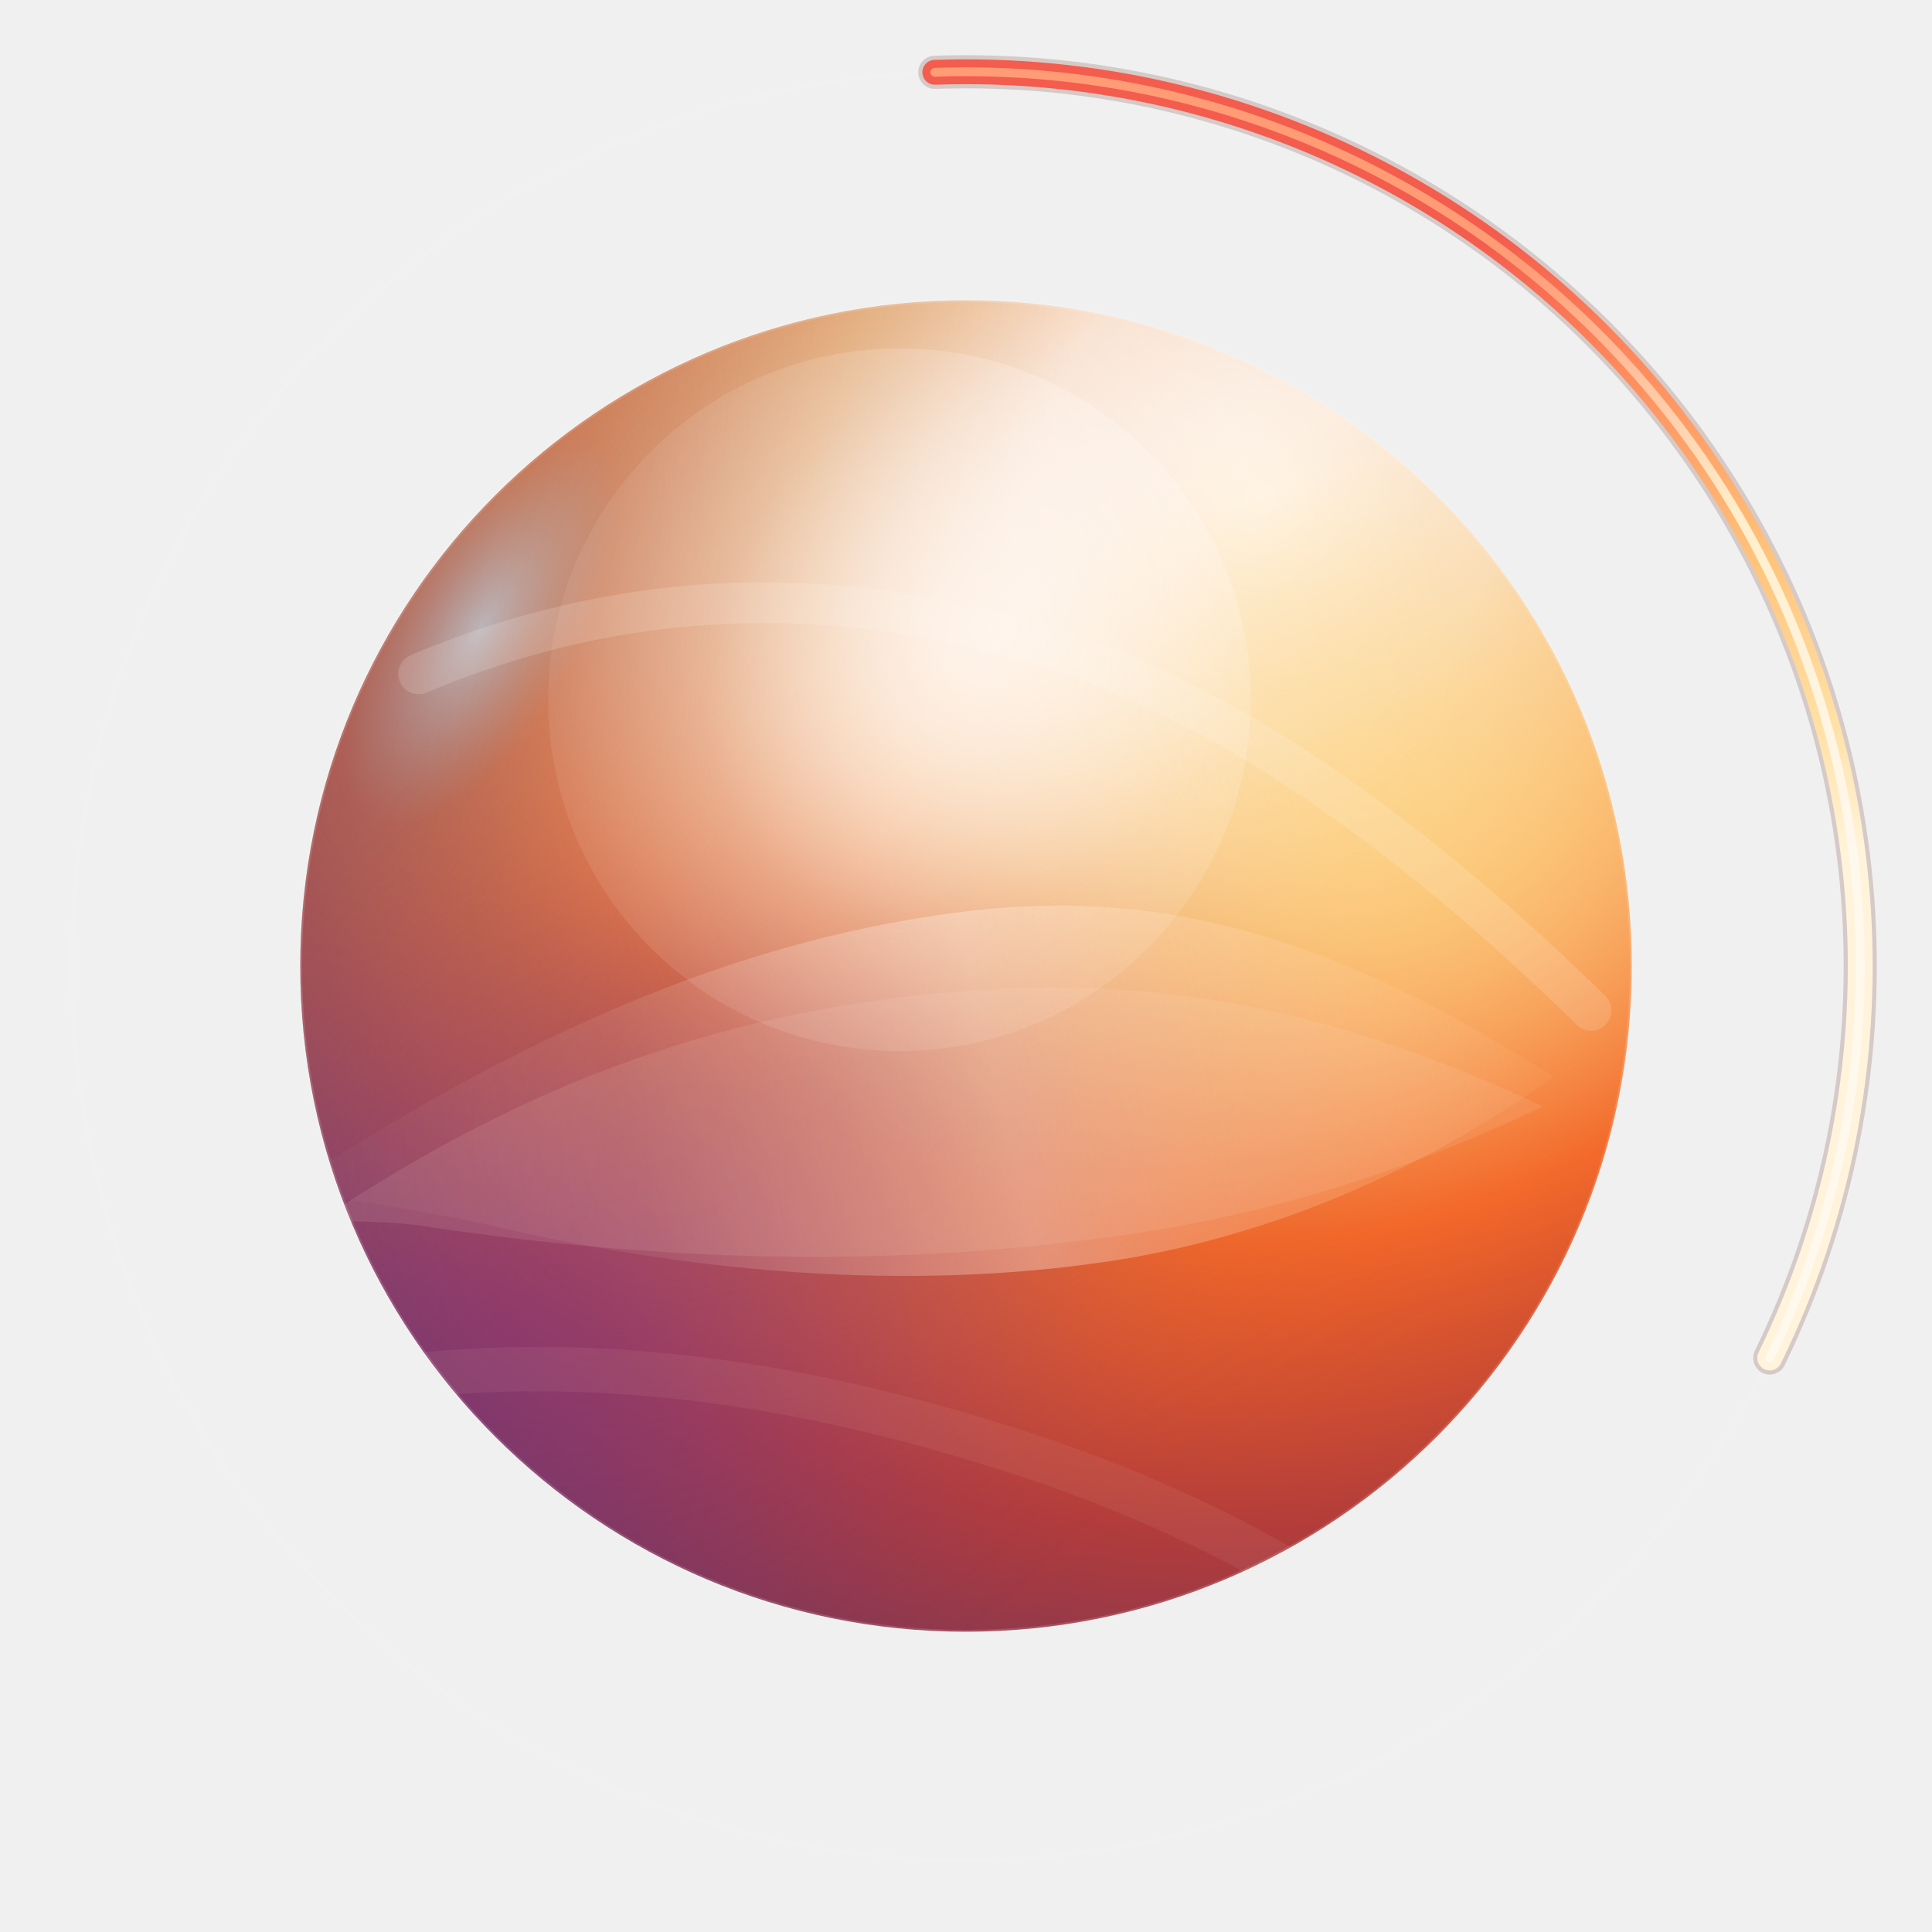
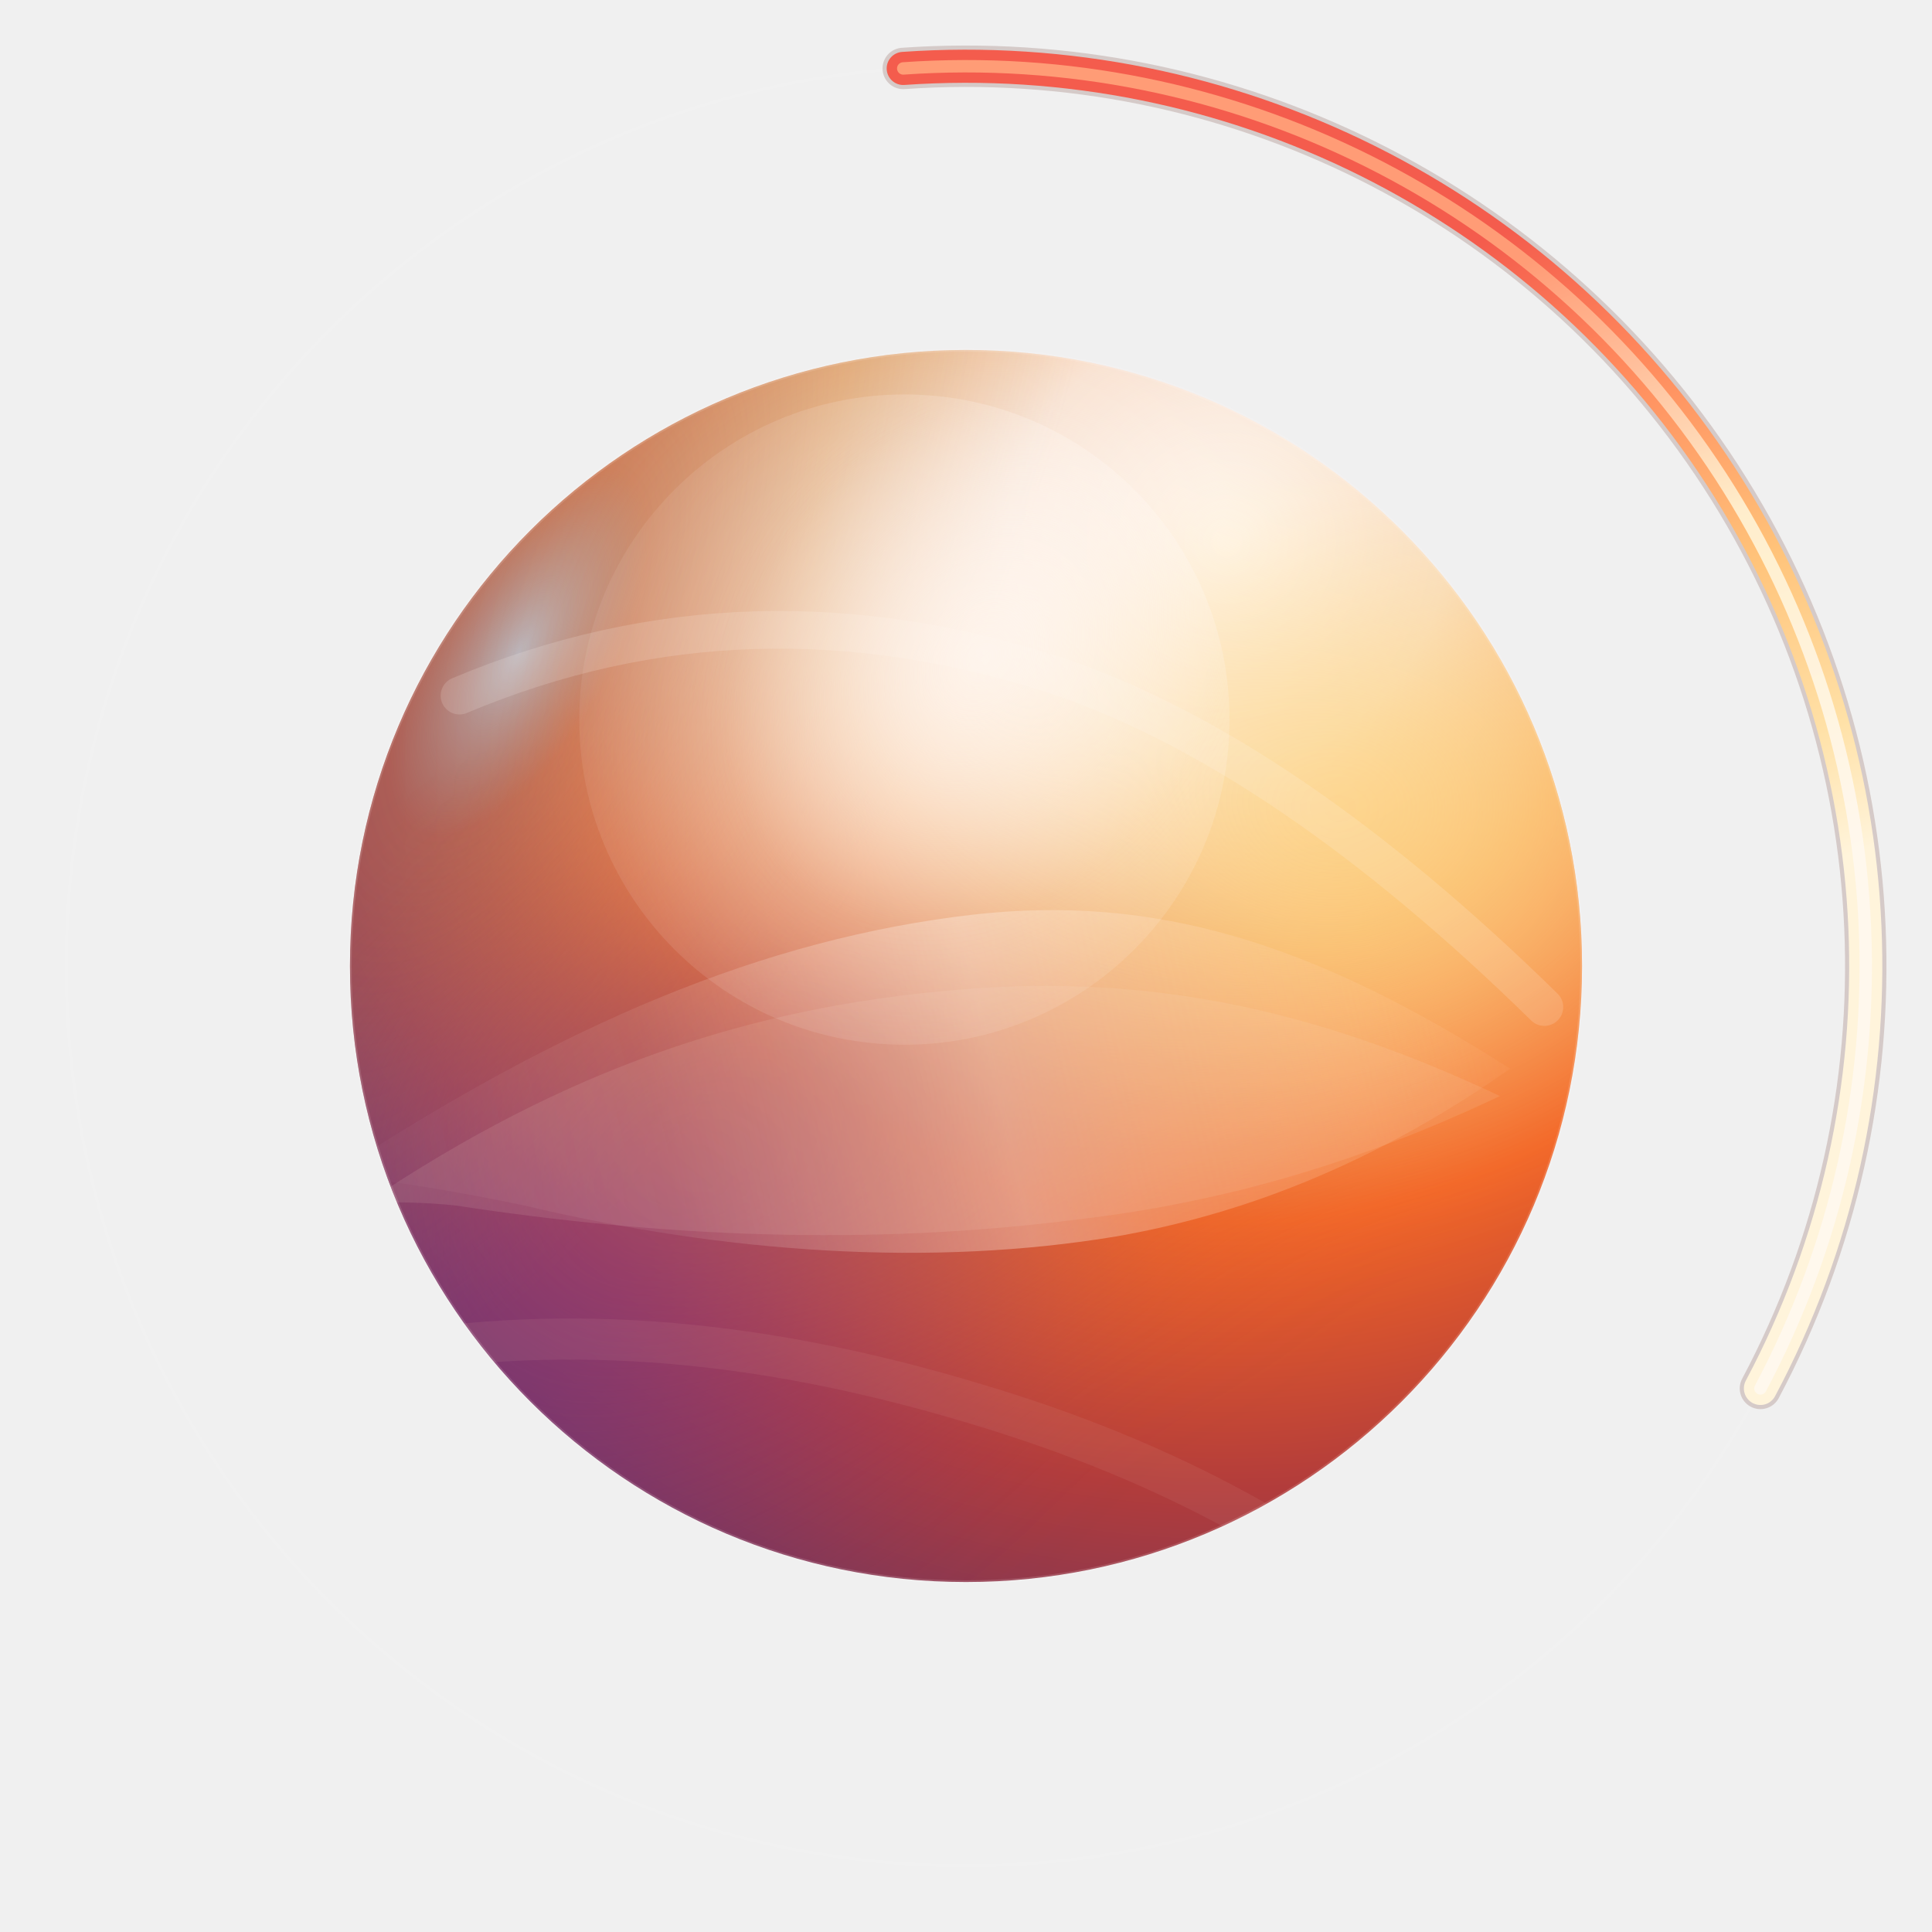
<svg xmlns="http://www.w3.org/2000/svg" width="512" height="512" viewBox="0 0 1400 1400" fill="none">
  <defs>
    <radialGradient id="favicon-orb-base" cx="0" cy="0" r="1" gradientUnits="userSpaceOnUse" gradientTransform="translate(856 450) rotate(136) scale(720 702)">
      <stop stop-color="#FFF8F2" />
      <stop offset="0.18" stop-color="#F8E1D0" />
      <stop offset="0.34" stop-color="#F7B070" />
      <stop offset="0.56" stop-color="#F26426" />
      <stop offset="0.78" stop-color="#B23C3B" />
      <stop offset="1" stop-color="#6A345F" />
    </radialGradient>
    <radialGradient id="favicon-orb-rim" cx="0" cy="0" r="1" gradientUnits="userSpaceOnUse" gradientTransform="translate(438 516) rotate(30) scale(240 540)">
      <stop stop-color="#AFC5D7" stop-opacity="0.82" />
      <stop offset="0.22" stop-color="#7E8996" stop-opacity="0.34" />
      <stop offset="1" stop-color="#7E8996" stop-opacity="0" />
    </radialGradient>
    <radialGradient id="favicon-soft-white" cx="0" cy="0" r="1" gradientUnits="userSpaceOnUse" gradientTransform="translate(710 520) rotate(128) scale(330 260)">
      <stop stop-color="#FFF8F3" stop-opacity="0.74" />
      <stop offset="0.52" stop-color="#FFF8F3" stop-opacity="0.2" />
      <stop offset="1" stop-color="#FFF8F3" stop-opacity="0" />
    </radialGradient>
    <radialGradient id="favicon-coral-bloom" cx="0" cy="0" r="1" gradientUnits="userSpaceOnUse" gradientTransform="translate(930 612) rotate(166) scale(270 220)">
      <stop stop-color="#FFD77E" stop-opacity="0.82" />
      <stop offset="1" stop-color="#FFD77E" stop-opacity="0" />
    </radialGradient>
    <radialGradient id="favicon-violet-pocket" cx="0" cy="0" r="1" gradientUnits="userSpaceOnUse" gradientTransform="translate(500 866) rotate(-26) scale(334 244)">
      <stop stop-color="#6B37A5" stop-opacity="0.54" />
      <stop offset="1" stop-color="#6B37A5" stop-opacity="0" />
    </radialGradient>
    <radialGradient id="favicon-blue-pocket" cx="0" cy="0" r="1" gradientUnits="userSpaceOnUse" gradientTransform="translate(620 760) rotate(8) scale(320 180)">
      <stop stop-color="#8C4A53" stop-opacity="0.36" />
      <stop offset="0.58" stop-color="#C46A4A" stop-opacity="0.22" />
      <stop offset="1" stop-color="#C46A4A" stop-opacity="0" />
    </radialGradient>
    <linearGradient id="favicon-fold-sheen" x1="290" y1="820" x2="1036" y2="650" gradientUnits="userSpaceOnUse">
      <stop stop-color="#FFF7F0" stop-opacity="0" />
      <stop offset="0.3" stop-color="#FFF7F0" stop-opacity="0.08" />
      <stop offset="0.56" stop-color="#FFF7F0" stop-opacity="0.34" />
      <stop offset="0.82" stop-color="#FFD7B2" stop-opacity="0.18" />
      <stop offset="1" stop-color="#FFD7B2" stop-opacity="0" />
    </linearGradient>
    <linearGradient id="favicon-flare-gradient" x1="860" y1="260" x2="1050" y2="736" gradientUnits="userSpaceOnUse">
      <stop stop-color="#F45C4D" />
      <stop offset="0.24" stop-color="#FF8A5D" />
      <stop offset="0.56" stop-color="#FFC37A" />
      <stop offset="0.82" stop-color="#FFE1A7" />
      <stop offset="1" stop-color="#FFF4DB" />
    </linearGradient>
    <linearGradient id="favicon-flare-core" x1="870" y1="280" x2="1036" y2="716" gradientUnits="userSpaceOnUse">
      <stop stop-color="#FF9E78" />
      <stop offset="0.48" stop-color="#FFF0CF" />
      <stop offset="1" stop-color="#FFF8ED" />
    </linearGradient>
    <filter id="favicon-band-blur" x="0" y="0" width="1400" height="1400" filterUnits="userSpaceOnUse" color-interpolation-filters="sRGB">
      <feGaussianBlur stdDeviation="40" />
    </filter>
    <clipPath id="favicon-orb-clip">
      <circle cx="700" cy="700" r="360" />
    </clipPath>
  </defs>
-   <circle cx="700" cy="700" r="648" stroke="#FFFFFF" stroke-opacity="0.06" stroke-width="2.2" />
-   <path d="M 677.39 52.39 A 648.00 648.00 0 0 1 1282.42 984.06" fill="none" stroke="#6D352A" stroke-opacity="0.2" stroke-width="24" stroke-linecap="round" stroke-linejoin="round" shape-rendering="geometricPrecision" />
-   <path d="M 677.39 52.39 A 648.00 648.00 0 0 1 1282.42 984.06" fill="none" stroke="url(#favicon-flare-gradient)" stroke-width="18" stroke-linecap="round" stroke-linejoin="round" shape-rendering="geometricPrecision" />
-   <path d="M 677.39 52.39 A 648.00 648.00 0 0 1 1282.42 984.06" fill="none" stroke="url(#favicon-flare-core)" stroke-opacity="0.96" stroke-width="6.4" stroke-linecap="round" stroke-linejoin="round" shape-rendering="geometricPrecision" />
-   <g transform="translate(700 700) scale(1.34) translate(-700 -700)">
+   <circle cx="700" cy="700" r="652" stroke="#FFFFFF" stroke-opacity="0.06" stroke-width="2.2" />
+   <path d="M 654.52 49.59 A 652.00 652.00 0 0 1 1275.68 1006.10" fill="none" stroke="#6D352A" stroke-opacity="0.2" stroke-width="30" stroke-linecap="round" stroke-linejoin="round" shape-rendering="geometricPrecision" />
+   <path d="M 654.52 49.59 A 652.00 652.00 0 0 1 1275.68 1006.10" fill="none" stroke="url(#favicon-flare-gradient)" stroke-width="24" stroke-linecap="round" stroke-linejoin="round" shape-rendering="geometricPrecision" />
+   <path d="M 654.52 49.59 A 652.00 652.00 0 0 1 1275.68 1006.10" fill="none" stroke="url(#favicon-flare-core)" stroke-opacity="0.96" stroke-width="9" stroke-linecap="round" stroke-linejoin="round" shape-rendering="geometricPrecision" />
+   <g transform="translate(700 700) scale(1.24) translate(-700 -700)">
    <circle cx="700" cy="700" r="360" fill="url(#favicon-orb-base)" />
    <circle cx="700" cy="700" r="360" fill="url(#favicon-orb-rim)" />
    <g clip-path="url(#favicon-orb-clip)">
      <g filter="url(#favicon-band-blur)">
        <ellipse cx="672" cy="538" rx="280" ry="184" fill="url(#favicon-soft-white)" />
        <ellipse cx="930" cy="640" rx="246" ry="214" fill="url(#favicon-coral-bloom)" />
        <ellipse cx="508" cy="904" rx="286" ry="218" fill="url(#favicon-violet-pocket)" />
        <ellipse cx="662" cy="774" rx="316" ry="176" fill="url(#favicon-blue-pocket)" />
      </g>
      <path d="M330 822C464 734 582 684 704 670C810 658 902 686 1018 760C944 812 868 844 788 858C680 876 560 868 442 840C404 832 368 826 330 822Z" fill="url(#favicon-fold-sheen)" />
      <path d="M350 838C466 760 574 724 694 714C808 704 906 726 1012 776C932 814 852 838 766 848C642 864 520 858 402 840C384 838 366 838 350 838Z" fill="#F5E3D2" fill-opacity="0.11" />
      <path d="M404 542C518 494 634 492 752 530C842 560 938 626 1038 724" stroke="#FFF7F1" stroke-opacity="0.16" stroke-width="22" stroke-linecap="round" />
      <path d="M344 930C456 908 574 916 706 956C820 990 910 1040 988 1110" stroke="#E2B2A0" stroke-opacity="0.1" stroke-width="24" stroke-linecap="round" />
      <circle cx="1118" cy="490" r="50" fill="#FFF9F2" fill-opacity="0.9" />
      <circle cx="664" cy="556" r="190" fill="url(#favicon-soft-white)" />
    </g>
    <circle cx="700" cy="700" r="360" fill="none" stroke="#FFF8F2" stroke-opacity="0.14" stroke-width="2" />
  </g>
</svg>
